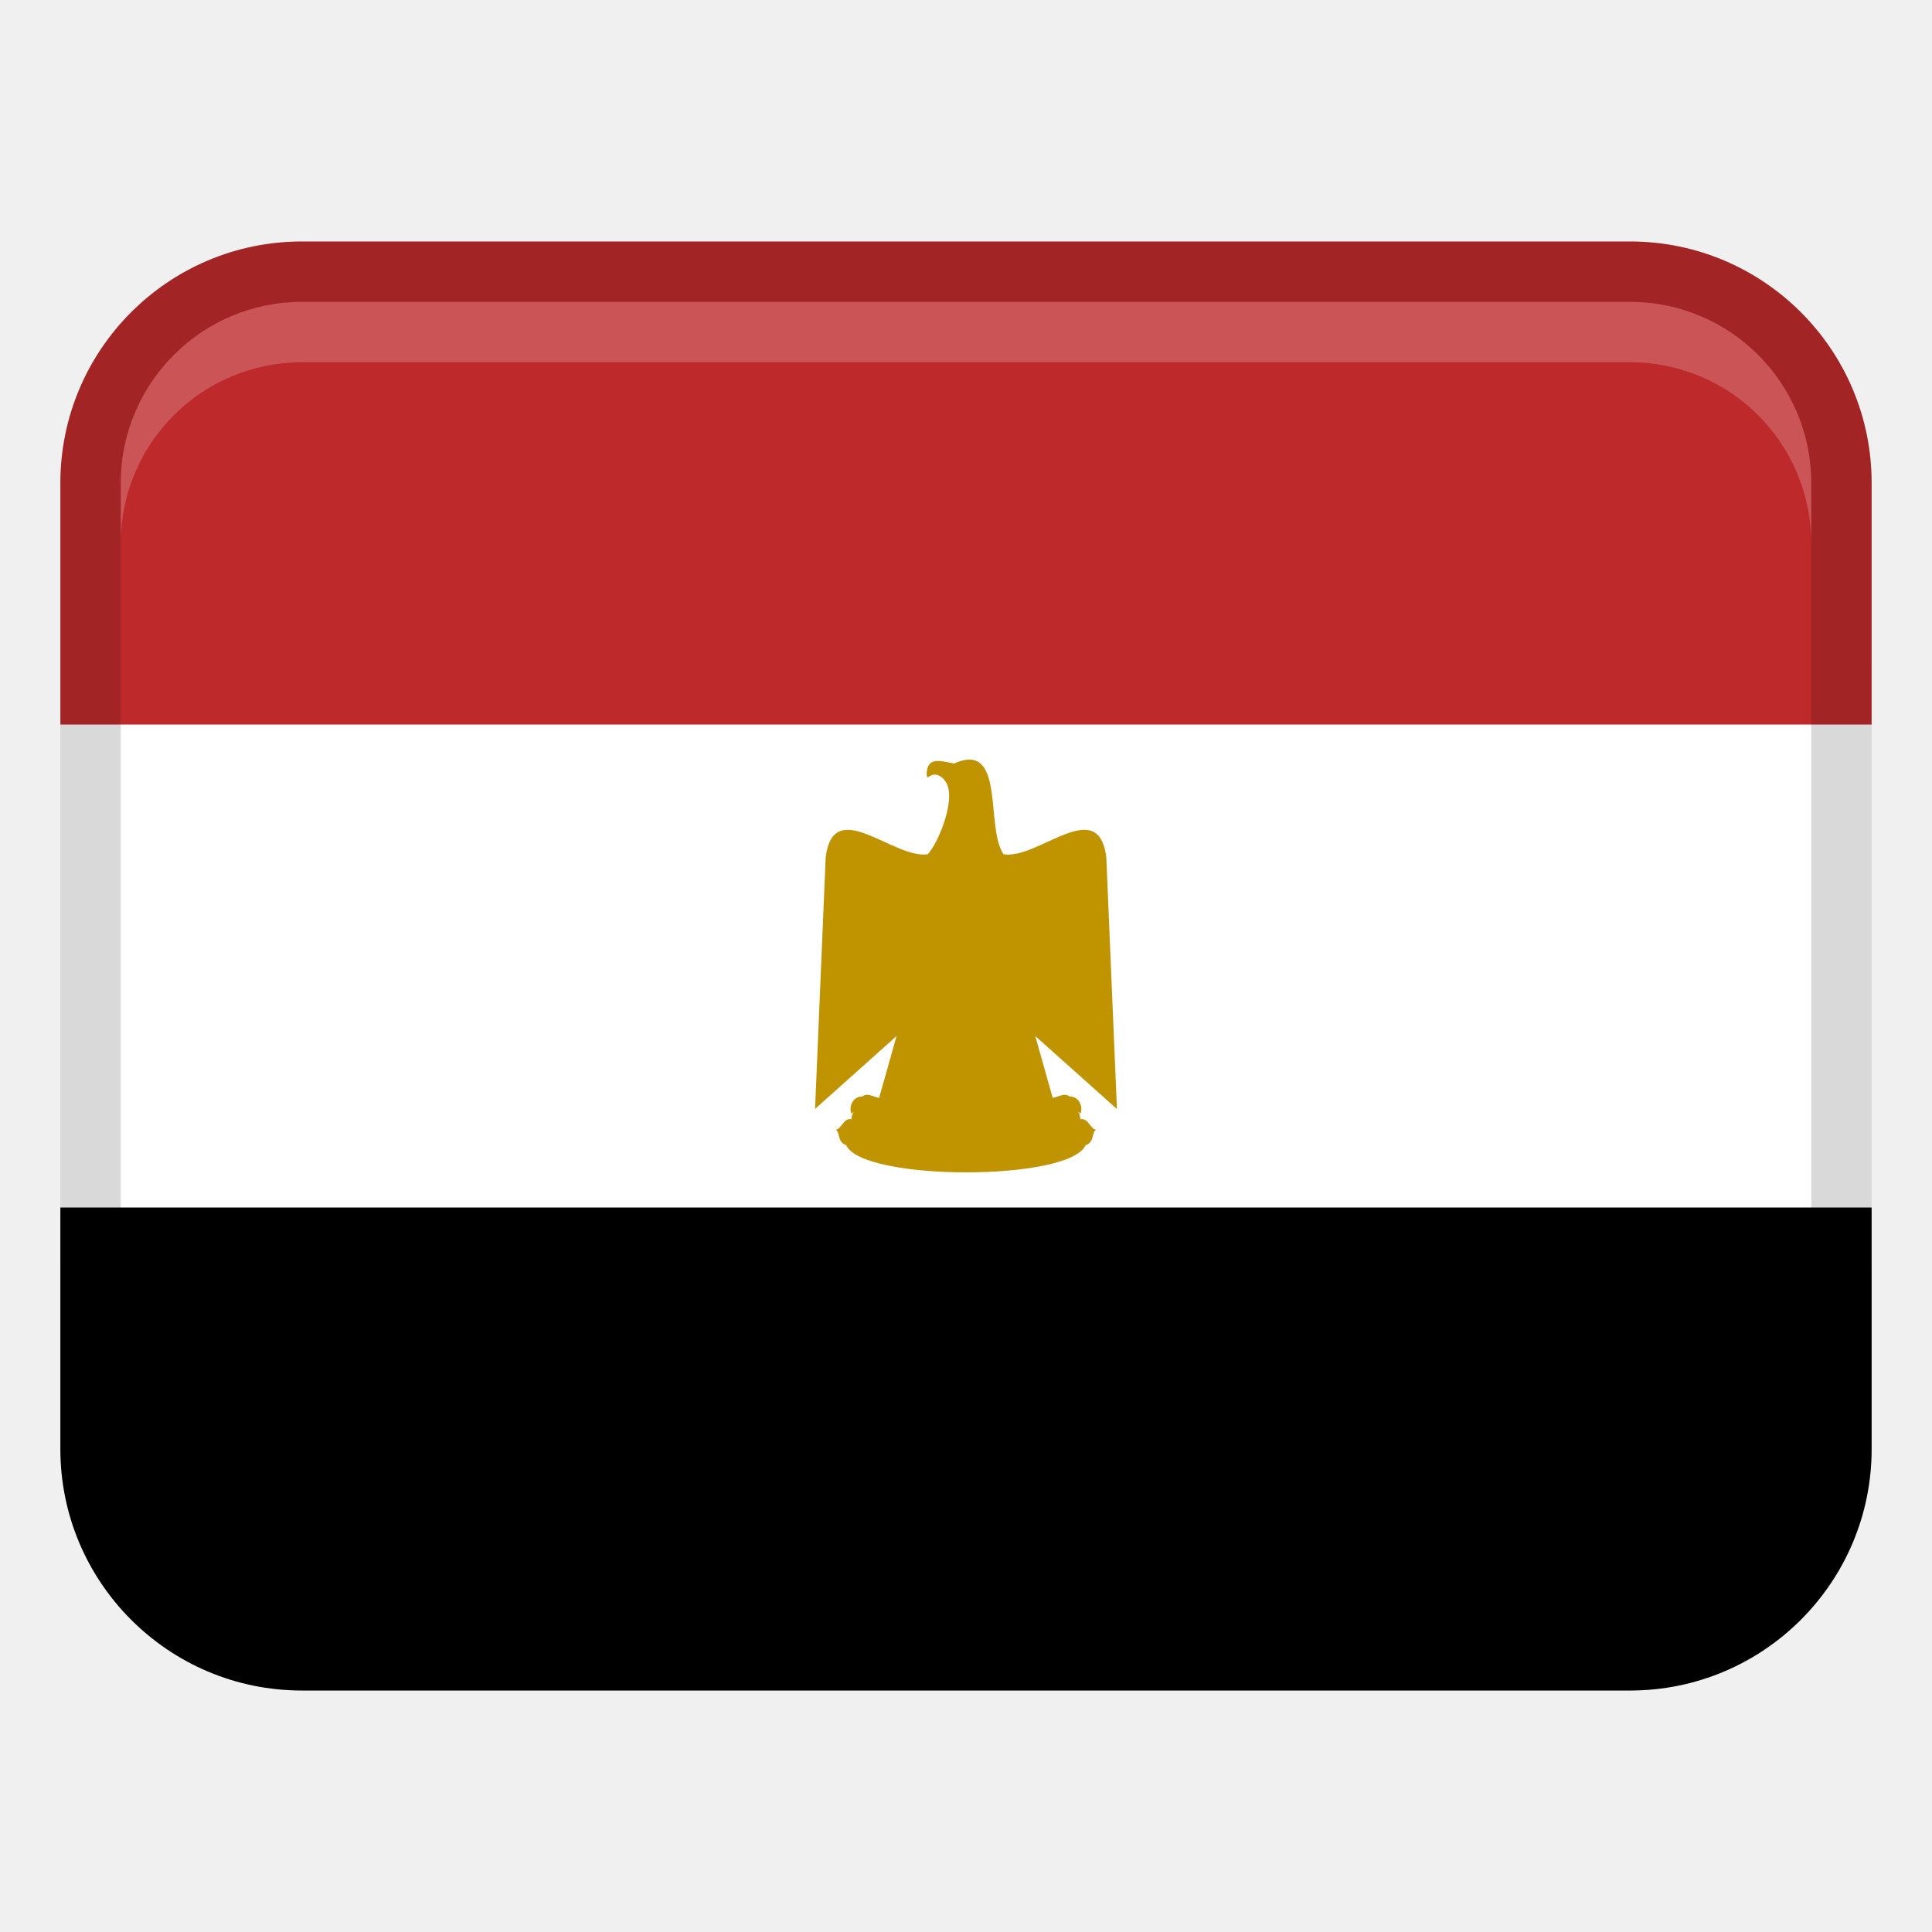
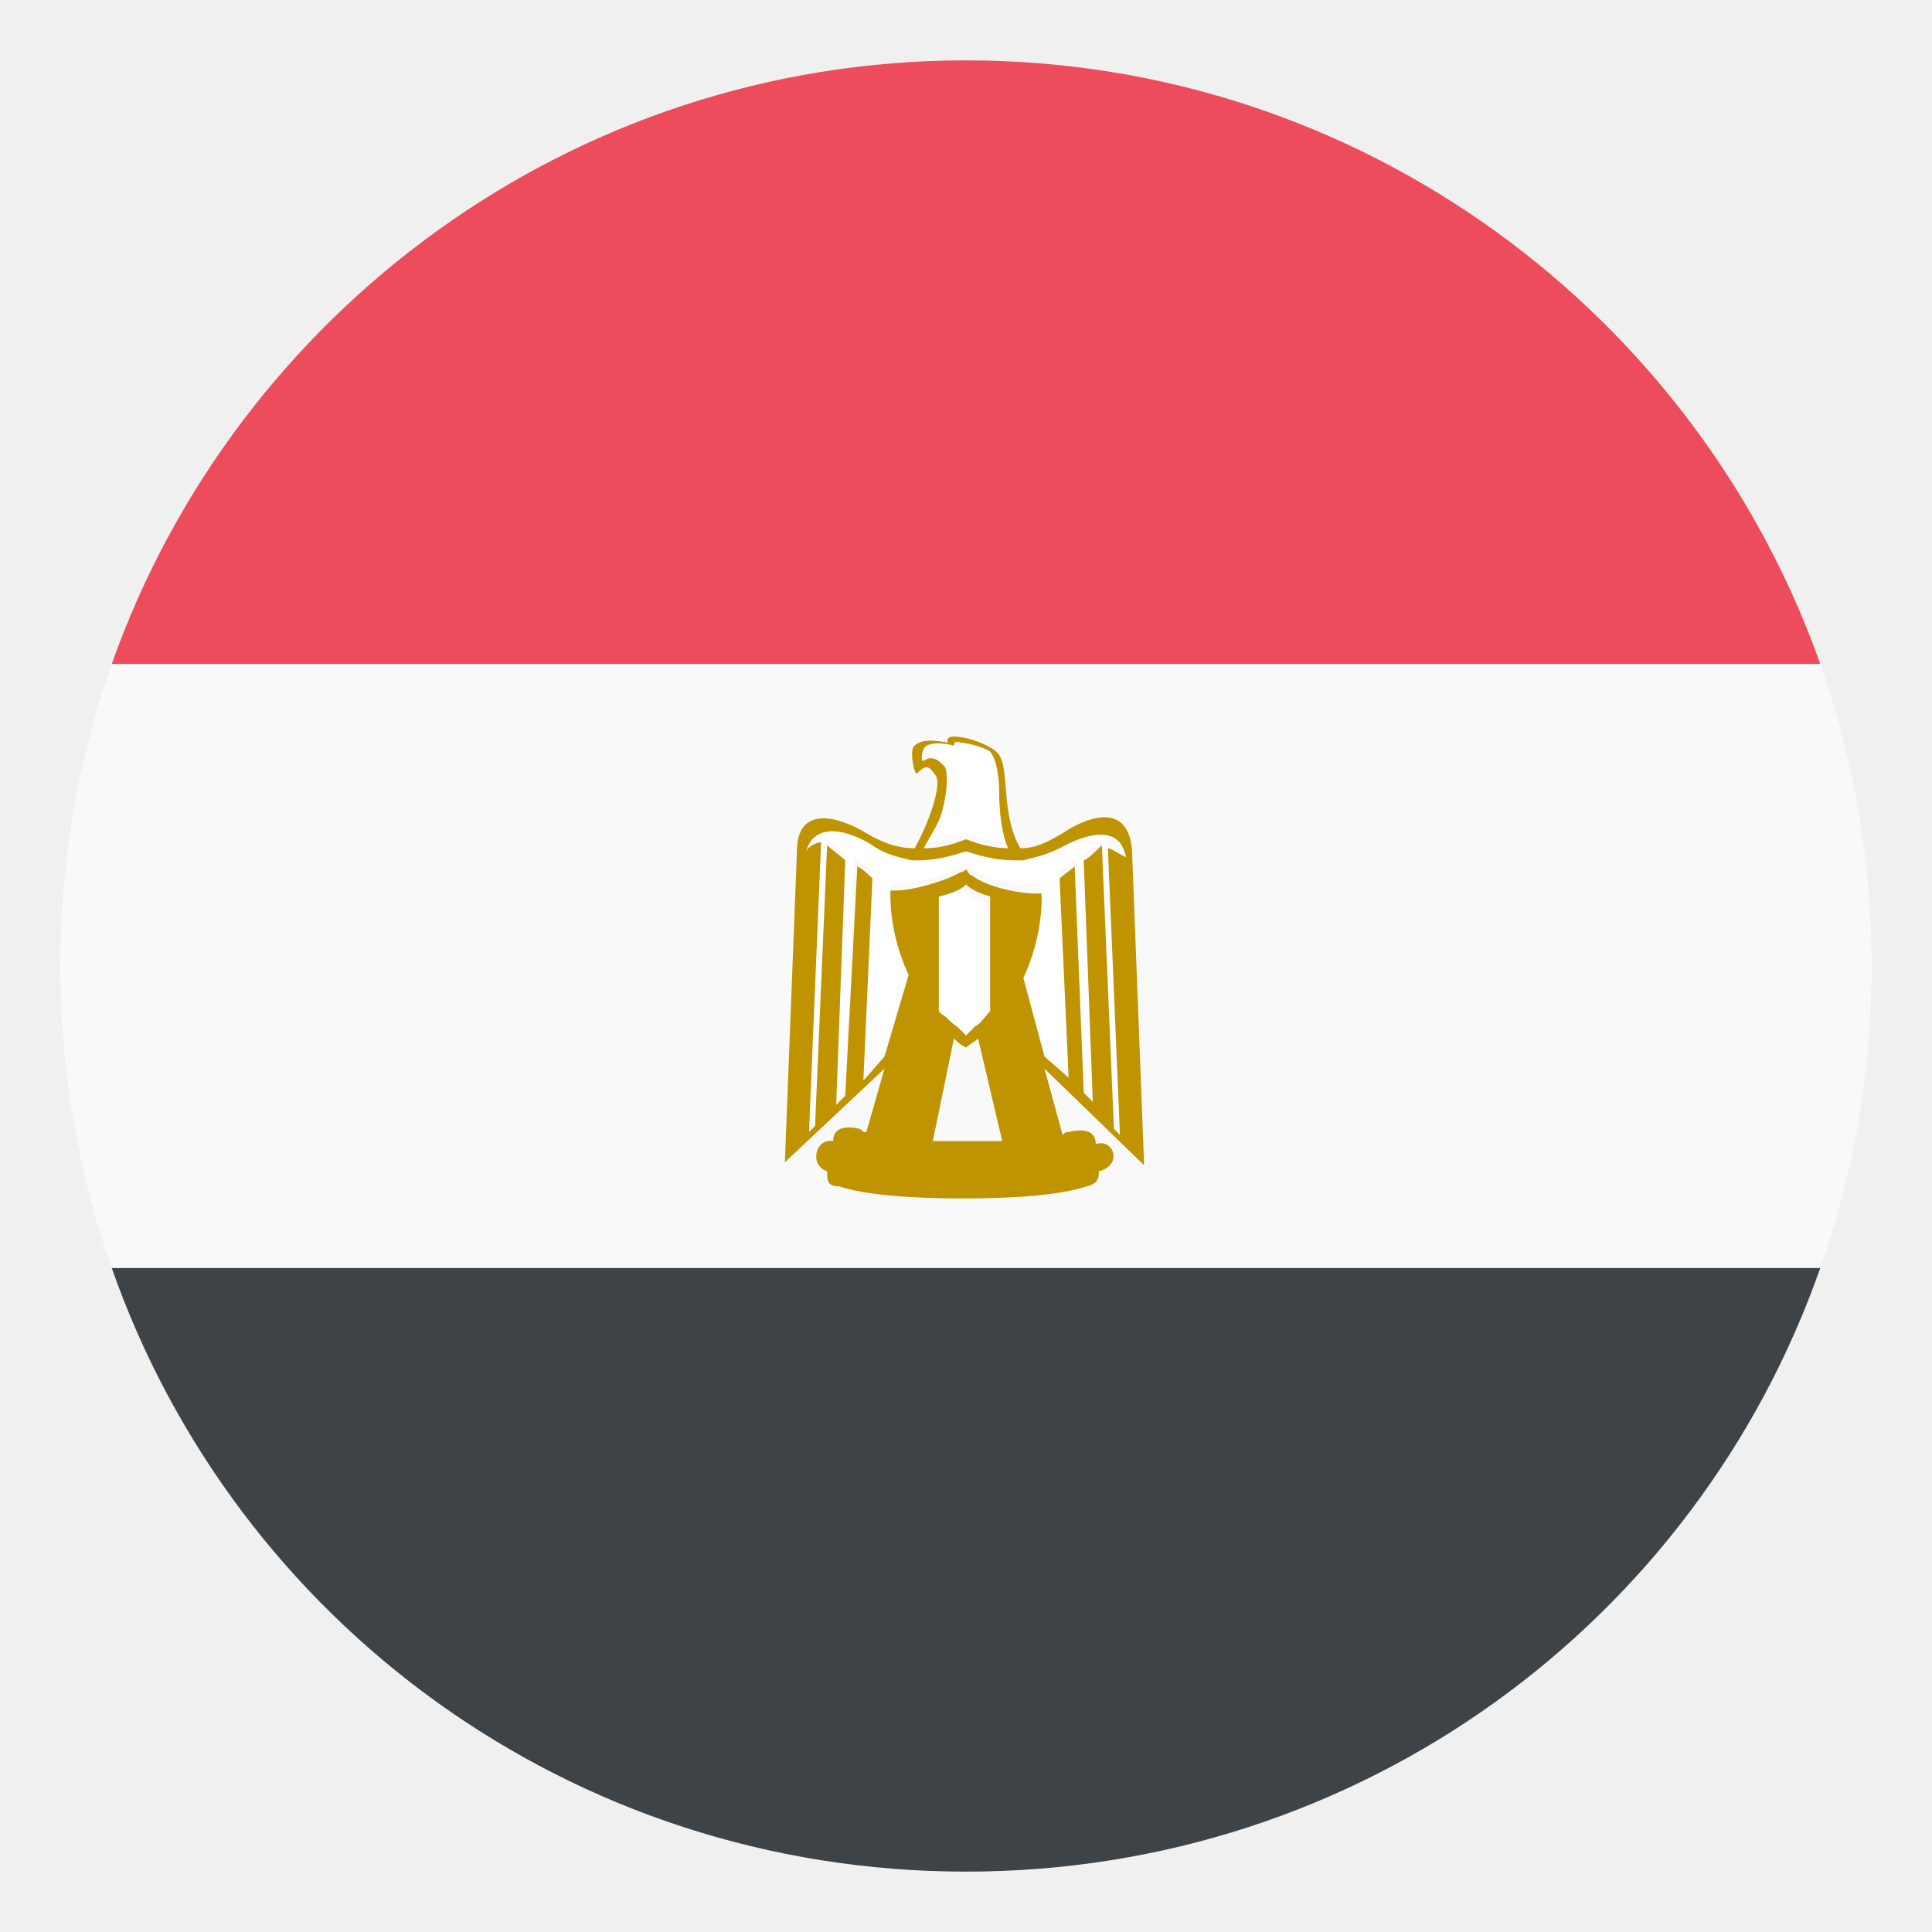
- <svg xmlns="http://www.w3.org/2000/svg" width="32" height="32" viewBox="0 0 32 32">
-   <path fill="#fff" d="M1 11H31V21H1z" />
-   <path d="M5,4H27c2.208,0,4,1.792,4,4v4H1V8c0-2.208,1.792-4,4-4Z" fill="#be2a2c" />
-   <path d="M5,20H27c2.208,0,4,1.792,4,4v4H1v-4c0-2.208,1.792-4,4-4Z" transform="rotate(180 16 24)" />
-   <path d="M27,4H5c-2.209,0-4,1.791-4,4V24c0,2.209,1.791,4,4,4H27c2.209,0,4-1.791,4-4V8c0-2.209-1.791-4-4-4Zm3,20c0,1.654-1.346,3-3,3H5c-1.654,0-3-1.346-3-3V8c0-1.654,1.346-3,3-3H27c1.654,0,3,1.346,3,3V24Z" opacity=".15" />
-   <path d="M18.5,18.367h0c-.036-.882-.138-3.253-.176-4.166-.13-1.044-1.131,.042-1.702-.052-.309-.439,.042-1.889-.819-1.503-.199-.039-.39-.096-.44,.074,0,0,0,0,0,0-.023,.079-.019,.178,.015,.15,0,0,0,0,0,0,.146-.12,.308,.051,.332,.197,0,0,0,0,0,0,0,.001,0,.002,0,.003,0-.001,0-.002,0-.003,.062,.286-.15,.856-.342,1.082-.567,.087-1.564-.988-1.692,.052,0,0,0,0,0,0l-.176,4.166h0s0,0,0,0l1.35-1.207-.289,1.025c-.1-.017-.192-.092-.28-.022-.158-.008-.23,.179-.176,.287,.007-.015,.021-.026,.037-.036-.023,.03-.038,.071-.038,.124-.136-.029-.167,.174-.268,.174,.087,.024,.021,.203,.18,.256,.265,.598,3.697,.602,3.965,0,.159-.053,.094-.232,.18-.256-.101,0-.133-.203-.268-.174,0-.053-.014-.093-.037-.124,.017,.009,.03,.02,.037,.036,.054-.108-.018-.295-.176-.287-.088-.07-.181,.005-.281,.022l-.289-1.025s1.349,1.205,1.351,1.207h0Z" fill="#c09300" fill-rule="evenodd" />
-   <path d="M18.184,18.709c-.008,0-.015,.001-.021,.003,.007,0,.014,0,.021-.003Z" fill="#c09300" fill-rule="evenodd" />
-   <path d="M13.837,18.712c-.006-.002-.013-.003-.021-.003,.007,.002,.015,.003,.021,.003Z" fill="#c09300" fill-rule="evenodd" />
-   <path d="M27,5H5c-1.657,0-3,1.343-3,3v1c0-1.657,1.343-3,3-3H27c1.657,0,3,1.343,3,3v-1c0-1.657-1.343-3-3-3Z" fill="#fff" opacity=".2" />
+ <svg xmlns="http://www.w3.org/2000/svg" width="800px" height="800px" viewBox="0 0 64 64" aria-hidden="true" role="img" class="iconify iconify--emojione" preserveAspectRatio="xMidYMid meet">
+   <path d="M32 2C18.9 2 7.8 10.4 3.7 22h56.6C56.2 10.4 45.1 2 32 2z" fill="#ed4c5c">
+ 
+ </path>
+   <path d="M32 62c13.1 0 24.2-8.3 28.3-20H3.7C7.8 53.7 18.9 62 32 62z" fill="#3e4347">
+ 
+ </path>
+   <path d="M3.7 22C2.6 25.1 2 28.5 2 32s.6 6.9 1.7 10h56.6c1.1-3.1 1.7-6.5 1.7-10s-.6-6.9-1.7-10H3.7z" fill="#f9f9f9">
+ 
+ </path>
+   <g fill="#ffffff">
+     <path d="M30.6 25.1c.3-.2.5 0 .7.2c.1.2.1.8-.1 1.5c-.1.4-.4.8-.6 1.1c.4 0 .9-.1 1.4-.3c.5.2.9.3 1.4.3c-.2-.4-.4-1.2-.3-1.8c0-.9-.1-1.2-.3-1.4c-.2-.2-.7-.3-1-.3c-.2 0-.2.1-.2.1c-.4-.1-.7-.1-.9 0c-.2.2-.2.7-.1.6">
+ 
+ </path>
+     <path d="M37.3 28.1c-.2-1.1-1.3-.8-2.2-.3c-.4.2-.8.4-1.2.4h-.3c-.5 0-1.1-.1-1.6-.3c-.5.2-1.1.3-1.6.3h-.2c-.5 0-.9-.2-1.3-.5c-.8-.4-1.9-.7-2.2.3c.2-.1.4-.3.5-.3l-.4 9.6l.2-.2l.4-9.3c.1.1.5.5.6.5l-.3 8.1l.3-.3l.3-7.7c.1.1.4.3.5.4l-.3 6.7l.8-.7l.8-2.7c-.7-1.5-.6-2.8-.6-2.8h.2c.5 0 1.6-.3 2.1-.6c.1 0 .1-.1.2-.1c0 .1.1.1.2.2c.5.3 1.6.6 2.1.6h.2s.1 1.3-.6 2.8l.7 2.6l.8.7l-.3-6.6c.1-.1.3-.3.5-.4l.3 7.5l.3.3l-.3-8c.1-.1.5-.4.6-.5l.4 9.2l.2.2l-.4-9.5c.1.1.4.3.6.4">
+ 
+ </path>
+     <path d="M31.1 29.7v3.9s0 .1.1.1c.1.2.3.3.4.5l.3.3l.3-.3l.5-.5v-3.8c-.3-.1-.6-.2-.8-.4c-.1-.1-.4 0-.8.2">
+ 
+ </path>
+   </g>
+   <path d="M36.3 37.9c0-.5-.5-.5-.9-.4c-.1 0-.1 0-.2.1l-.6-2.2l3.3 3.2l-.4-10.4c-.1-1.6-1.4-1.2-2.3-.6c-.5.3-.9.5-1.4.5c-.7-1.2-.3-2.8-.8-3.2c-.2-.2-.9-.5-1.4-.5c-.3 0-.2.2-.2.2c-.5-.1-.9-.1-1.1.1c-.2.1 0 1.1.1.9c.3-.3.4-.2.6.1c.2.3-.2 1.5-.7 2.4c-.6 0-1.1-.2-1.6-.5c-1-.6-2.3-.9-2.3.6L26 38.5l3.3-3.1l-.6 2.1c-.1 0-.1 0-.2-.1c-.4-.1-.9-.1-.9.4c-.6-.1-.8.8-.2 1c0 .3 0 .5.4.5c.9.3 2.5.4 4.1.4s3.2-.1 4.1-.4c.4-.1.4-.3.4-.5c.8-.2.5-1.1-.1-.9m-5.1-4.3c0-.1 0-.1 0 0l-.1-.1v-3.8c.4-.1.7-.2.9-.4c.2.2.5.3.8.4v3.8c-.2.2-.3.4-.5.5l-.3.3l-.3-.3c-.2-.1-.3-.3-.5-.4m0-6.7c.2-.7.2-1.3.1-1.5c-.2-.2-.4-.4-.7-.2c-.1.1-.1-.4.1-.5c.2-.1.5-.1.9 0c0 0 0-.2.2-.1c.3 0 .9.2 1 .3c.1.1.3.5.3 1.4c0 .6.1 1.4.3 1.8c-.4 0-.9-.1-1.4-.3c-.5.2-.9.3-1.4.3c.2-.4.5-.8.6-1.2m-2.6 8.9l.3-6.7c-.1-.1-.3-.3-.5-.4l-.4 7.6l-.3.3l.3-8.1c-.1-.1-.5-.4-.6-.5l-.4 9.3l-.2.2l.4-9.6c-.1 0-.4.1-.5.3c.3-1 1.4-.7 2.2-.2c.4.3.9.4 1.3.5h.2c.5 0 1-.1 1.6-.3c.6.2 1.1.3 1.6.3h.3c.4-.1.8-.2 1.2-.4c.9-.5 2-.8 2.2.3c-.2-.1-.5-.3-.6-.3l.4 9.5l-.2-.2l-.4-9.4c-.1.1-.5.5-.6.5l.3 8l-.3-.3l-.3-7.5c-.1.1-.4.3-.5.4l.3 6.6l-.8-.7l-.7-2.6c.7-1.5.6-2.8.6-2.8h-.2c-.5 0-1.6-.2-2.1-.6c-.1 0-.1-.1-.2-.2c0 0-.1.1-.2.1c-.5.3-1.6.6-2.1.6h-.2s-.1 1.3.6 2.8l-.8 2.7l-.7.8m3.4 2h-1.1l.7-3.4c.1.1.2.2.4.3c.1-.1.3-.2.4-.3l.8 3.4H32" fill="#c09300">
+ 
+ </path>
</svg>
